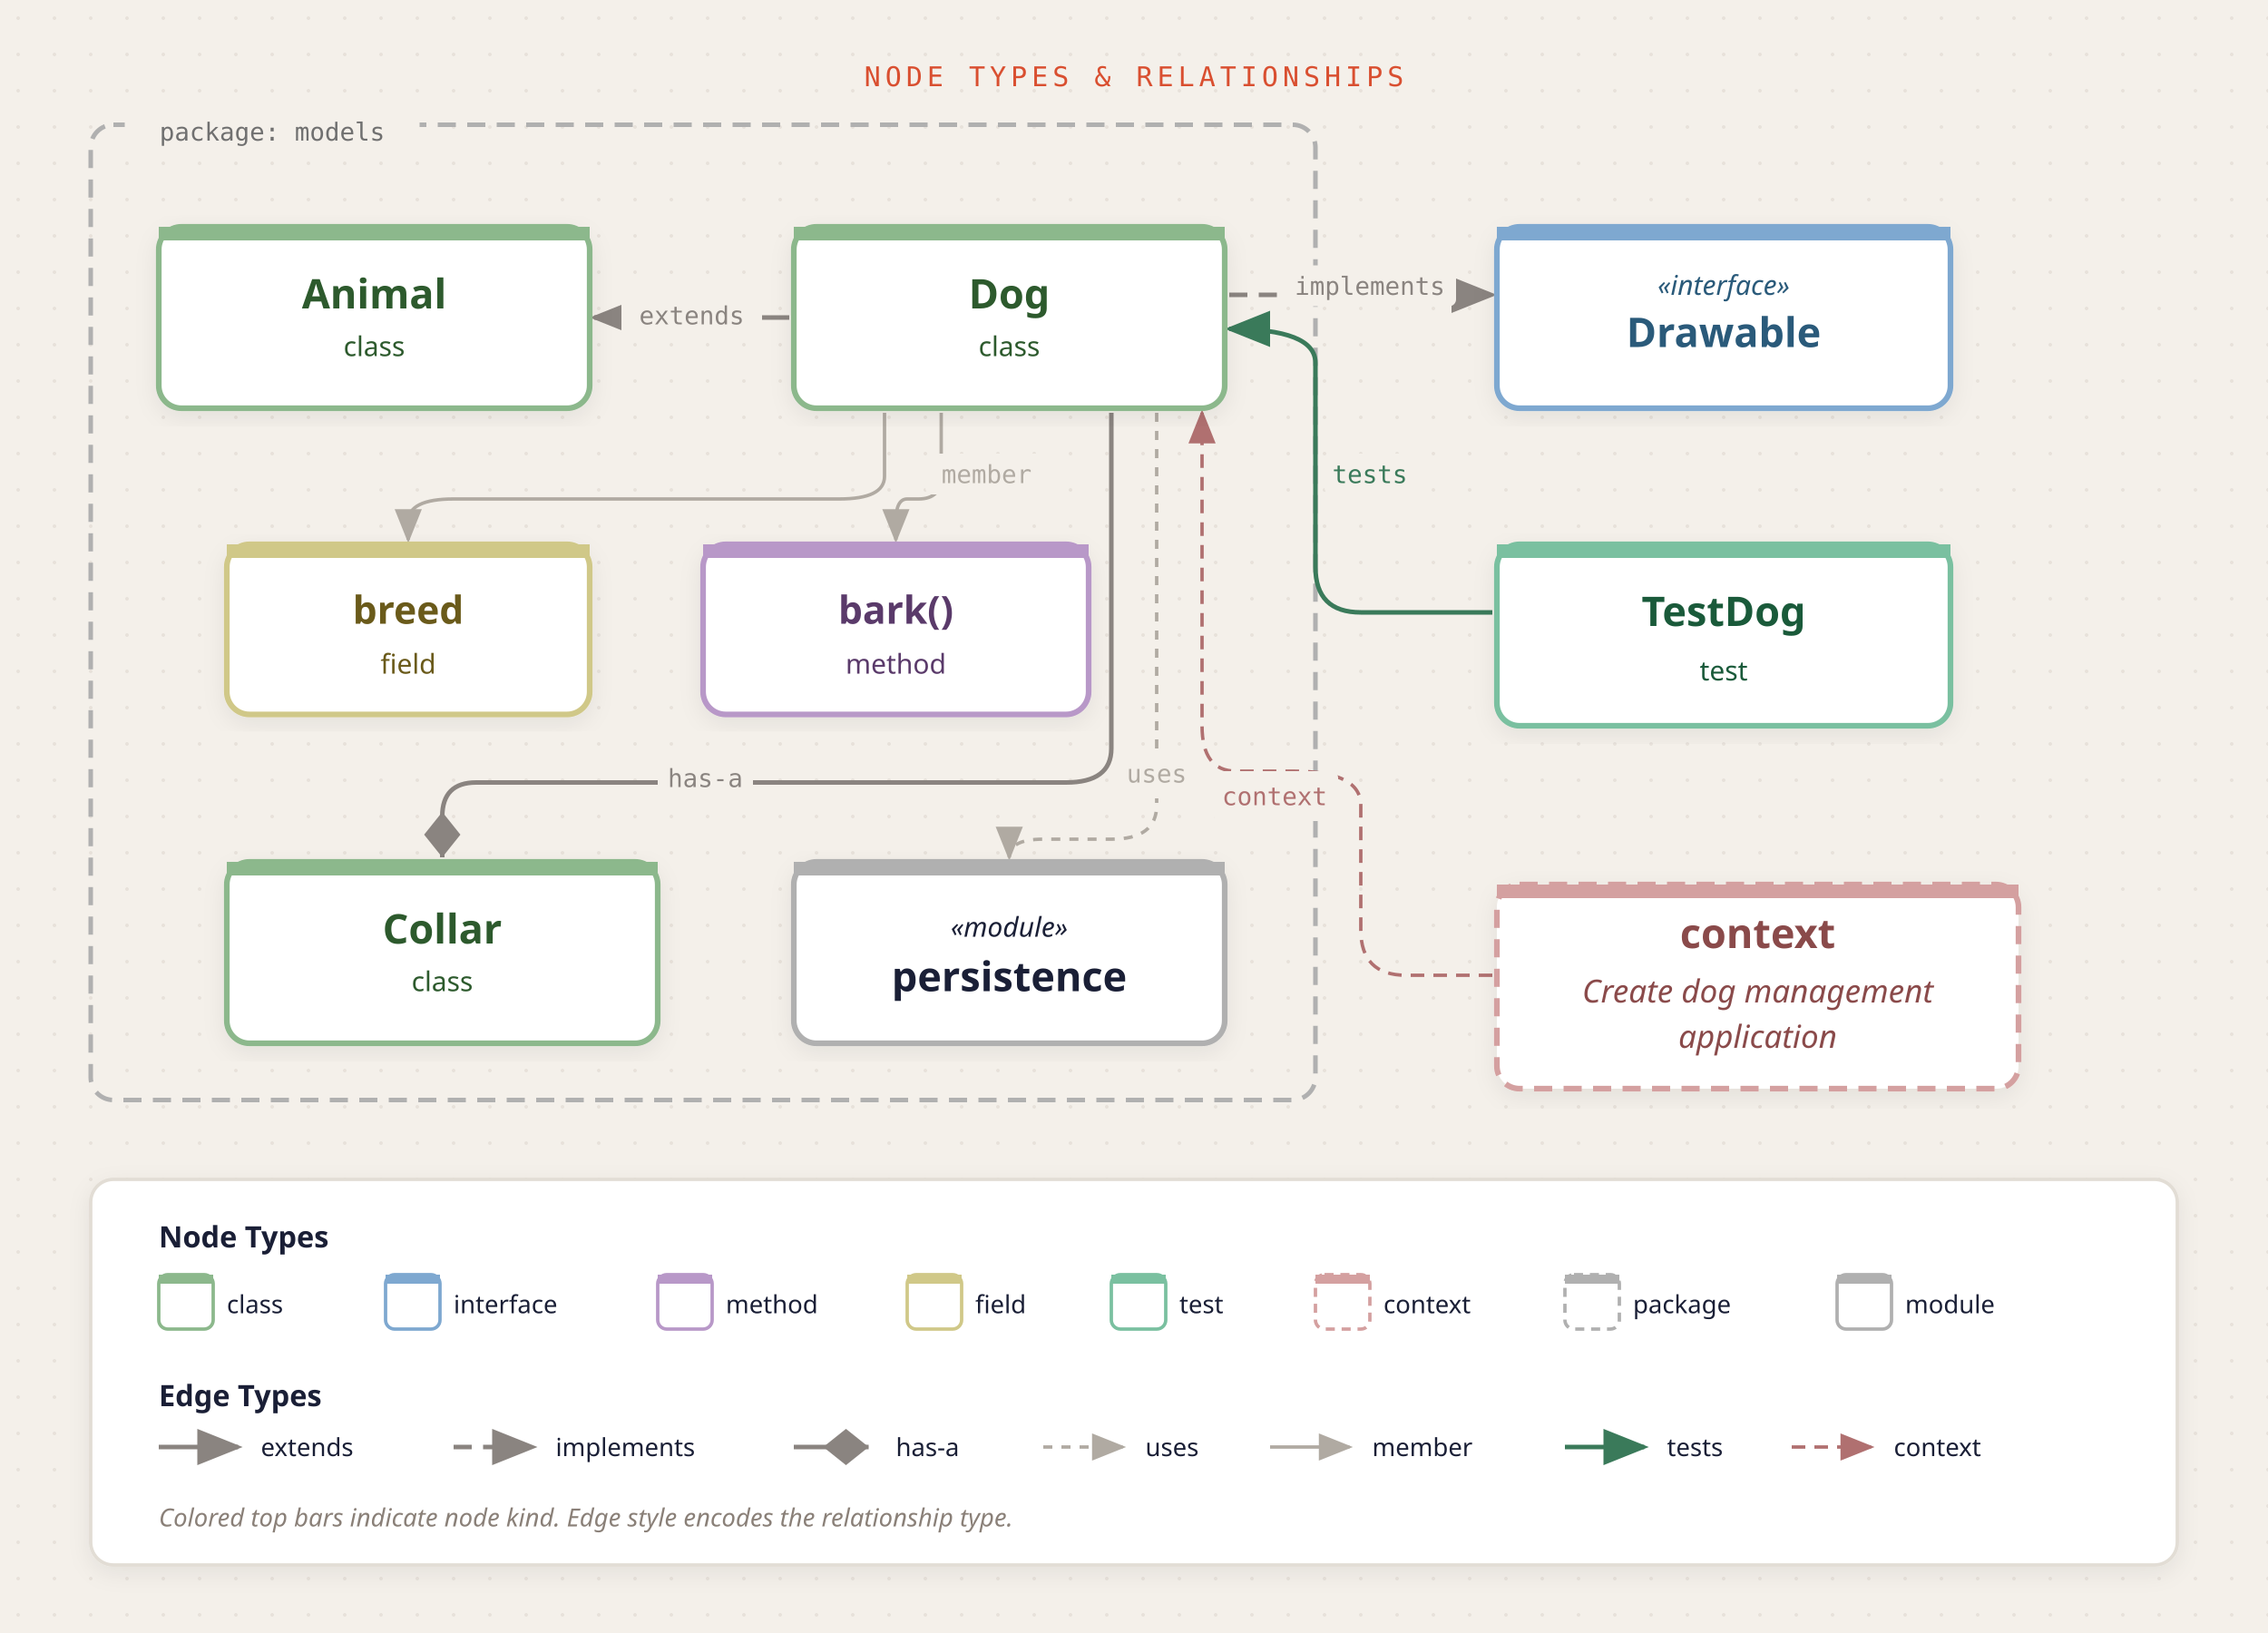
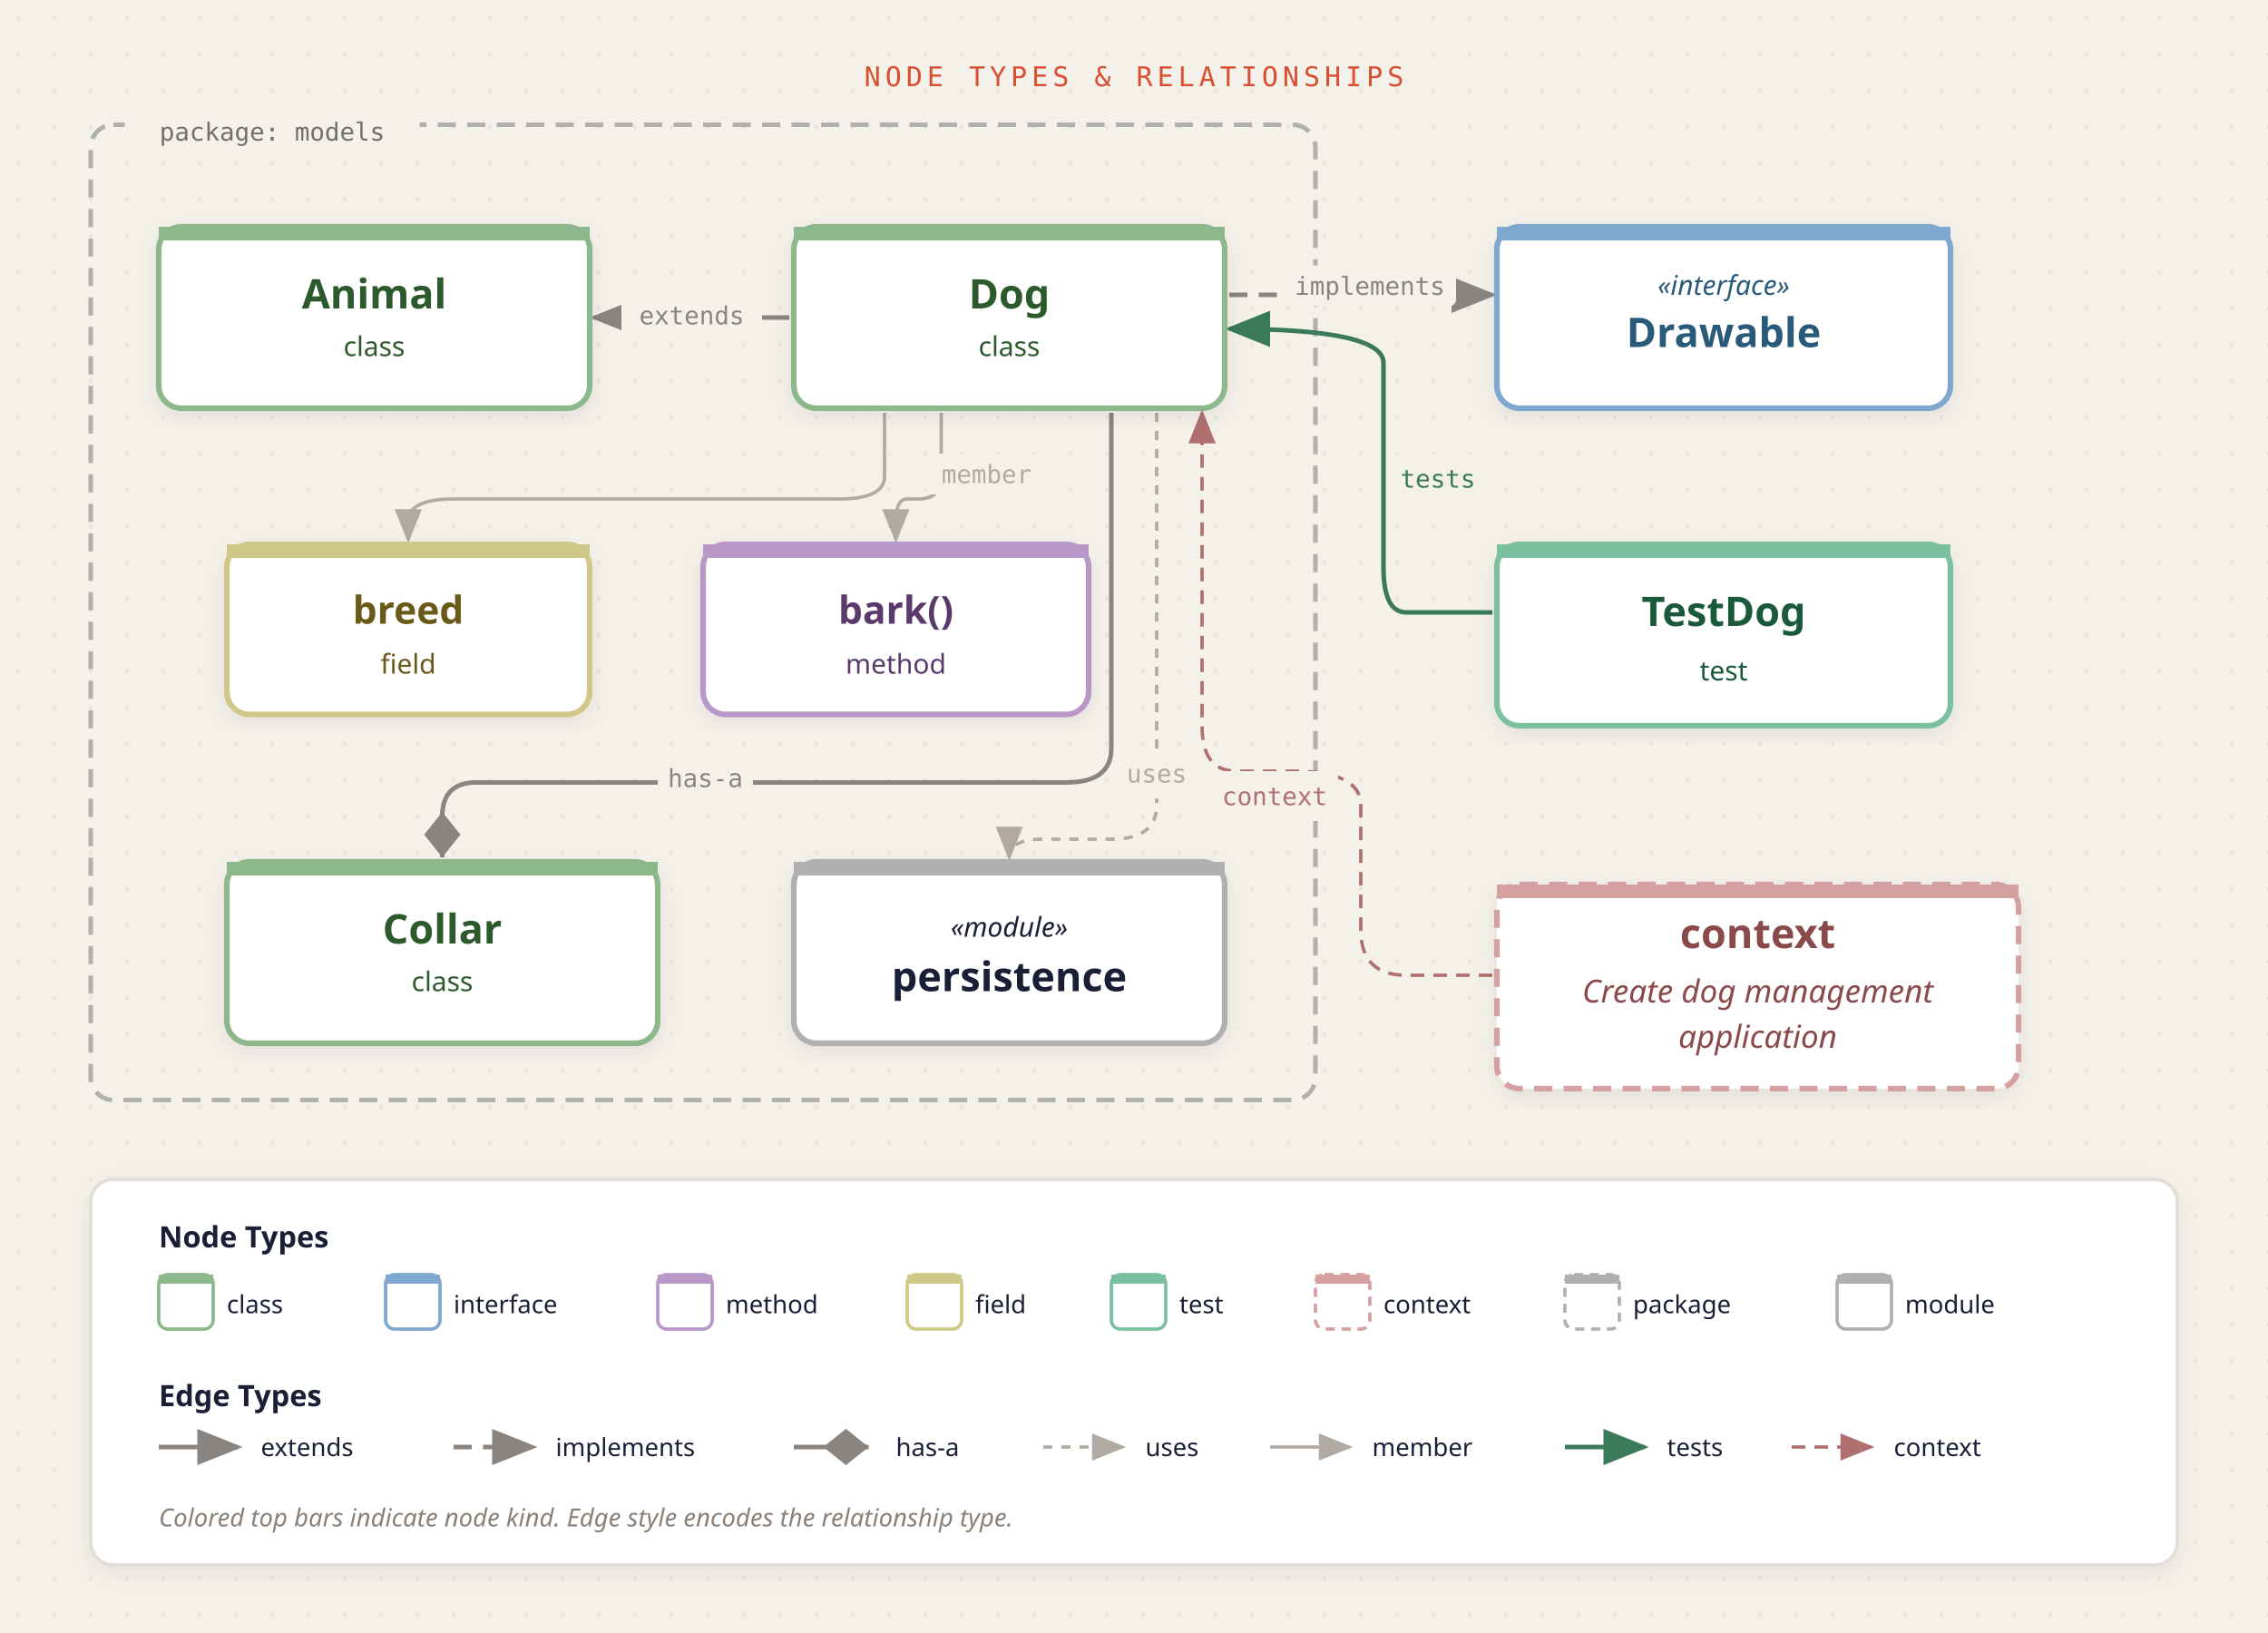
<svg xmlns="http://www.w3.org/2000/svg" viewBox="0 0 1000 720">
  <defs>
    <pattern id="dots" x="0" y="0" width="16" height="16" patternUnits="userSpaceOnUse">
      <circle cx="8" cy="8" r="0.8" fill="#a09080" opacity="0.15" />
    </pattern>
    <filter id="shadow">
      <feDropShadow dx="0" dy="3" stdDeviation="5" flood-color="#000" flood-opacity="0.07" />
    </filter>
    <marker id="arrow-primary" markerWidth="10" markerHeight="8" refX="9" refY="4" orient="auto">
      <path d="M0,0 L10,4 L0,8 Z" fill="#8a8480" />
    </marker>
    <marker id="diamond-primary" markerWidth="10" markerHeight="8" refX="10" refY="4" orient="auto">
      <path d="M0,4 L5,0 L10,4 L5,8 Z" fill="#8a8480" />
    </marker>
    <marker id="arrow-secondary" markerWidth="10" markerHeight="8" refX="9" refY="4" orient="auto">
      <path d="M0,0 L10,4 L0,8 Z" fill="#b0aaa2" />
    </marker>
    <marker id="arrow-green" markerWidth="10" markerHeight="8" refX="9" refY="4" orient="auto">
      <path d="M0,0 L10,4 L0,8 Z" fill="#3a7a5a" />
    </marker>
    <marker id="arrow-rose" markerWidth="10" markerHeight="8" refX="9" refY="4" orient="auto">
      <path d="M0,0 L10,4 L0,8 Z" fill="#b07070" />
    </marker>
  </defs>
  <rect width="1000" height="720" fill="#f4f0ea" />
  <rect width="1000" height="720" fill="url(#dots)" />
  <text x="500" y="38" text-anchor="middle" font-family="monospace" font-size="12" fill="#d94f30" letter-spacing="2">NODE TYPES &amp; RELATIONSHIPS</text>
  <rect x="40" y="55" width="540" height="430" rx="10" stroke="#b0b0b0" stroke-width="2" stroke-dasharray="8,5" fill="none" />
  <rect x="55" y="47" width="130" height="20" rx="3" fill="#f4f0ea" />
  <text x="120" y="62" text-anchor="middle" font-family="monospace" font-size="11" fill="#707070">package: models</text>
  <line x1="348" y1="140" x2="262" y2="140" stroke="#8a8480" stroke-width="2" marker-end="url(#arrow-primary)" />
  <path d="M 415 182 L 415 210 Q 415 220 405 220 L 400 220 Q 395 220 395 230 L 395 238" stroke="#b0aaa2" stroke-width="1.5" fill="none" marker-end="url(#arrow-secondary)" />
  <path d="M 390 182 L 390 210 Q 390 220 370 220 L 200 220 Q 180 220 180 230 L 180 238" stroke="#b0aaa2" stroke-width="1.5" fill="none" marker-end="url(#arrow-secondary)" />
  <path d="M 490 182 L 490 330 Q 490 345 470 345 L 210 345 Q 195 345 195 360 L 195 378" stroke="#8a8480" stroke-width="2" fill="none" marker-end="url(#diamond-primary)" />
  <line x1="542" y1="130" x2="658" y2="130" stroke="#8a8480" stroke-width="2" stroke-dasharray="8,5" marker-end="url(#arrow-primary)" />
-   <path d="M 658 270 L 600 270 Q 580 270 580 250 L 580 160 Q 580 145 542 145" stroke="#3a7a5a" stroke-width="2" fill="none" marker-end="url(#arrow-green)" />
+   <path d="M 658 270 L 620 270 Q 610 270 610 250 L 610 160 Q 610 145 542 145" stroke="#3a7a5a" stroke-width="2" fill="none" marker-end="url(#arrow-green)" />
  <path d="M 510 182 L 510 355 Q 510 370 490 370 L 460 370 Q 445 370 445 378" stroke="#b0aaa2" stroke-width="1.5" stroke-dasharray="4,4" fill="none" marker-end="url(#arrow-secondary)" />
  <path d="M 658 430 L 620 430 Q 600 430 600 410 L 600 355 Q 600 340 570 340 L 545 340 Q 530 340 530 320 L 530 182" stroke="#b07070" stroke-width="1.5" stroke-dasharray="6,4" fill="none" marker-end="url(#arrow-rose)" />
  <g>
    <rect x="70" y="100" width="190" height="80" rx="10" fill="white" stroke="#8cb88c" stroke-width="2.5" filter="url(#shadow)" />
    <rect x="70" y="100" width="190" height="6" rx="10 10 0 0" fill="#8cb88c" />
    <text x="165" y="136" text-anchor="middle" font-family="sans-serif" font-size="18" font-weight="700" fill="#2d5a2d">Animal</text>
    <text x="165" y="157" text-anchor="middle" font-family="sans-serif" font-size="12" fill="#2d5a2d">class</text>
  </g>
  <g>
    <rect x="350" y="100" width="190" height="80" rx="10" fill="white" stroke="#8cb88c" stroke-width="2.5" filter="url(#shadow)" />
    <rect x="350" y="100" width="190" height="6" rx="10 10 0 0" fill="#8cb88c" />
    <text x="445" y="136" text-anchor="middle" font-family="sans-serif" font-size="18" font-weight="700" fill="#2d5a2d">Dog</text>
    <text x="445" y="157" text-anchor="middle" font-family="sans-serif" font-size="12" fill="#2d5a2d">class</text>
  </g>
  <g>
    <rect x="310" y="240" width="170" height="75" rx="10" fill="white" stroke="#b898c8" stroke-width="2.5" filter="url(#shadow)" />
    <rect x="310" y="240" width="170" height="6" rx="10 10 0 0" fill="#b898c8" />
    <text x="395" y="275" text-anchor="middle" font-family="sans-serif" font-size="17" font-weight="700" fill="#5a3a6a">bark()</text>
    <text x="395" y="297" text-anchor="middle" font-family="sans-serif" font-size="12" fill="#5a3a6a">method</text>
  </g>
  <g>
    <rect x="100" y="240" width="160" height="75" rx="10" fill="white" stroke="#d0c888" stroke-width="2.5" filter="url(#shadow)" />
    <rect x="100" y="240" width="160" height="6" rx="10 10 0 0" fill="#d0c888" />
    <text x="180" y="275" text-anchor="middle" font-family="sans-serif" font-size="17" font-weight="700" fill="#6a5a1a">breed</text>
    <text x="180" y="297" text-anchor="middle" font-family="sans-serif" font-size="12" fill="#6a5a1a">field</text>
  </g>
  <g>
    <rect x="100" y="380" width="190" height="80" rx="10" fill="white" stroke="#8cb88c" stroke-width="2.5" filter="url(#shadow)" />
    <rect x="100" y="380" width="190" height="6" rx="10 10 0 0" fill="#8cb88c" />
    <text x="195" y="416" text-anchor="middle" font-family="sans-serif" font-size="18" font-weight="700" fill="#2d5a2d">Collar</text>
    <text x="195" y="437" text-anchor="middle" font-family="sans-serif" font-size="12" fill="#2d5a2d">class</text>
  </g>
  <g>
    <rect x="350" y="380" width="190" height="80" rx="10" fill="white" stroke="#b0b0b0" stroke-width="2.5" filter="url(#shadow)" />
    <rect x="350" y="380" width="190" height="6" rx="10 10 0 0" fill="#b0b0b0" />
    <text x="445" y="413" text-anchor="middle" font-family="sans-serif" font-size="12" font-style="italic" fill="#1a1f36">«module»</text>
    <text x="445" y="437" text-anchor="middle" font-family="sans-serif" font-size="18" font-weight="600" fill="#1a1f36">persistence</text>
  </g>
  <g>
    <rect x="660" y="100" width="200" height="80" rx="10" fill="white" stroke="#7ea8d0" stroke-width="2.5" filter="url(#shadow)" />
    <rect x="660" y="100" width="200" height="6" rx="10 10 0 0" fill="#7ea8d0" />
    <text x="760" y="130" text-anchor="middle" font-family="sans-serif" font-size="12" font-style="italic" fill="#2a5a7a">«interface»</text>
    <text x="760" y="153" text-anchor="middle" font-family="sans-serif" font-size="18" font-weight="700" fill="#2a5a7a">Drawable</text>
  </g>
  <g>
    <rect x="660" y="240" width="200" height="80" rx="10" fill="white" stroke="#7ac0a0" stroke-width="2.5" filter="url(#shadow)" />
    <rect x="660" y="240" width="200" height="6" rx="10 10 0 0" fill="#7ac0a0" />
    <text x="760" y="276" text-anchor="middle" font-family="sans-serif" font-size="18" font-weight="700" fill="#1a5a3a">TestDog</text>
    <text x="760" y="300" text-anchor="middle" font-family="sans-serif" font-size="12" fill="#1a5a3a">test</text>
  </g>
  <g>
    <rect x="660" y="390" width="230" height="90" rx="10" fill="white" stroke="#d4a0a0" stroke-width="2.5" stroke-dasharray="8,5" filter="url(#shadow)" />
    <rect x="660" y="390" width="230" height="6" rx="10 10 0 0" fill="#d4a0a0" />
    <text x="775" y="418" text-anchor="middle" font-family="sans-serif" font-size="18" font-weight="700" fill="#8a4a4a">context</text>
    <text x="775" y="442" text-anchor="middle" font-family="sans-serif" font-size="14" font-style="italic" fill="#8a4a4a">Create dog management</text>
    <text x="775" y="462" text-anchor="middle" font-family="sans-serif" font-size="14" font-style="italic" fill="#8a4a4a">application</text>
  </g>
  <rect x="274" y="128" width="62" height="22" rx="3" fill="#f4f0ea" />
  <text x="305" y="143" text-anchor="middle" font-family="monospace" font-size="11" fill="#8a8480">extends</text>
  <rect x="408" y="200" width="55" height="18" rx="3" fill="#f4f0ea" />
  <text x="435" y="213" text-anchor="middle" font-family="monospace" font-size="11" fill="#b0aaa2">member</text>
  <rect x="290" y="332" width="42" height="22" rx="3" fill="#f4f0ea" />
  <text x="311" y="347" text-anchor="middle" font-family="monospace" font-size="11" fill="#8a8480">has-a</text>
  <rect x="566" y="117" width="76" height="18" rx="3" fill="#f4f0ea" />
  <text x="604" y="130" text-anchor="middle" font-family="monospace" font-size="11" fill="#8a8480">implements</text>
-   <rect x="584" y="200" width="40" height="18" rx="3" fill="#f4f0ea" />
-   <text x="604" y="213" text-anchor="middle" font-family="monospace" font-size="11" fill="#3a7a5a">tests</text>
+   <rect x="614" y="200" width="40" height="22" rx="3" fill="#f4f0ea" />
+   <text x="634" y="215" text-anchor="middle" font-family="monospace" font-size="11" fill="#3a7a5a">tests</text>
  <rect x="493" y="330" width="34" height="22" rx="3" fill="#f4f0ea" />
  <text x="510" y="345" text-anchor="middle" font-family="monospace" font-size="11" fill="#b0aaa2">uses</text>
  <rect x="535" y="340" width="55" height="22" rx="3" fill="#f4f0ea" />
  <text x="562" y="355" text-anchor="middle" font-family="monospace" font-size="11" fill="#b07070">context</text>
  <rect x="40" y="520" width="920" height="170" rx="10" fill="white" stroke="#e2ddd5" stroke-width="1.5" filter="url(#shadow)" />
  <text x="70" y="550" font-family="sans-serif" font-size="13" font-weight="700" fill="#1a1f36">Node Types</text>
  <rect x="70" y="562" width="24" height="24" rx="4" fill="white" stroke="#8cb88c" stroke-width="1.5" />
  <rect x="70" y="562" width="24" height="4" rx="4 4 0 0" fill="#8cb88c" />
  <text x="100" y="579" font-family="sans-serif" font-size="11" fill="#1a1f36">class</text>
  <rect x="170" y="562" width="24" height="24" rx="4" fill="white" stroke="#7ea8d0" stroke-width="1.5" />
  <rect x="170" y="562" width="24" height="4" rx="4 4 0 0" fill="#7ea8d0" />
  <text x="200" y="579" font-family="sans-serif" font-size="11" fill="#1a1f36">interface</text>
  <rect x="290" y="562" width="24" height="24" rx="4" fill="white" stroke="#b898c8" stroke-width="1.5" />
  <rect x="290" y="562" width="24" height="4" rx="4 4 0 0" fill="#b898c8" />
  <text x="320" y="579" font-family="sans-serif" font-size="11" fill="#1a1f36">method</text>
  <rect x="400" y="562" width="24" height="24" rx="4" fill="white" stroke="#d0c888" stroke-width="1.5" />
  <rect x="400" y="562" width="24" height="4" rx="4 4 0 0" fill="#d0c888" />
  <text x="430" y="579" font-family="sans-serif" font-size="11" fill="#1a1f36">field</text>
  <rect x="490" y="562" width="24" height="24" rx="4" fill="white" stroke="#7ac0a0" stroke-width="1.5" />
  <rect x="490" y="562" width="24" height="4" rx="4 4 0 0" fill="#7ac0a0" />
  <text x="520" y="579" font-family="sans-serif" font-size="11" fill="#1a1f36">test</text>
  <rect x="580" y="562" width="24" height="24" rx="4" fill="white" stroke="#d4a0a0" stroke-width="1.5" stroke-dasharray="4,3" />
  <rect x="580" y="562" width="24" height="4" rx="4 4 0 0" fill="#d4a0a0" />
  <text x="610" y="579" font-family="sans-serif" font-size="11" fill="#1a1f36">context</text>
  <rect x="690" y="562" width="24" height="24" rx="4" fill="white" stroke="#b0b0b0" stroke-width="1.5" stroke-dasharray="4,3" />
  <rect x="690" y="562" width="24" height="4" rx="4 4 0 0" fill="#b0b0b0" />
  <text x="720" y="579" font-family="sans-serif" font-size="11" fill="#1a1f36">package</text>
  <rect x="810" y="562" width="24" height="24" rx="4" fill="white" stroke="#b0b0b0" stroke-width="1.5" />
  <rect x="810" y="562" width="24" height="4" rx="4 4 0 0" fill="#b0b0b0" />
  <text x="840" y="579" font-family="sans-serif" font-size="11" fill="#1a1f36">module</text>
  <text x="70" y="620" font-family="sans-serif" font-size="13" font-weight="700" fill="#1a1f36">Edge Types</text>
  <line x1="70" y1="638" x2="105" y2="638" stroke="#8a8480" stroke-width="2" marker-end="url(#arrow-primary)" />
  <text x="115" y="642" font-family="sans-serif" font-size="11" fill="#1a1f36">extends</text>
  <line x1="200" y1="638" x2="235" y2="638" stroke="#8a8480" stroke-width="2" stroke-dasharray="8,5" marker-end="url(#arrow-primary)" />
  <text x="245" y="642" font-family="sans-serif" font-size="11" fill="#1a1f36">implements</text>
  <line x1="350" y1="638" x2="383" y2="638" stroke="#8a8480" stroke-width="2" marker-end="url(#diamond-primary)" />
  <text x="395" y="642" font-family="sans-serif" font-size="11" fill="#1a1f36">has-a</text>
  <line x1="460" y1="638" x2="495" y2="638" stroke="#b0aaa2" stroke-width="1.5" stroke-dasharray="4,4" marker-end="url(#arrow-secondary)" />
  <text x="505" y="642" font-family="sans-serif" font-size="11" fill="#1a1f36">uses</text>
  <line x1="560" y1="638" x2="595" y2="638" stroke="#b0aaa2" stroke-width="1.5" marker-end="url(#arrow-secondary)" />
  <text x="605" y="642" font-family="sans-serif" font-size="11" fill="#1a1f36">member</text>
  <line x1="690" y1="638" x2="725" y2="638" stroke="#3a7a5a" stroke-width="2" marker-end="url(#arrow-green)" />
  <text x="735" y="642" font-family="sans-serif" font-size="11" fill="#1a1f36">tests</text>
  <line x1="790" y1="638" x2="825" y2="638" stroke="#b07070" stroke-width="1.5" stroke-dasharray="6,4" marker-end="url(#arrow-rose)" />
  <text x="835" y="642" font-family="sans-serif" font-size="11" fill="#1a1f36">context</text>
  <text x="70" y="673" font-family="sans-serif" font-size="11" font-style="italic" fill="#8a8078">Colored top bars indicate node kind. Edge style encodes the relationship type.</text>
</svg>
